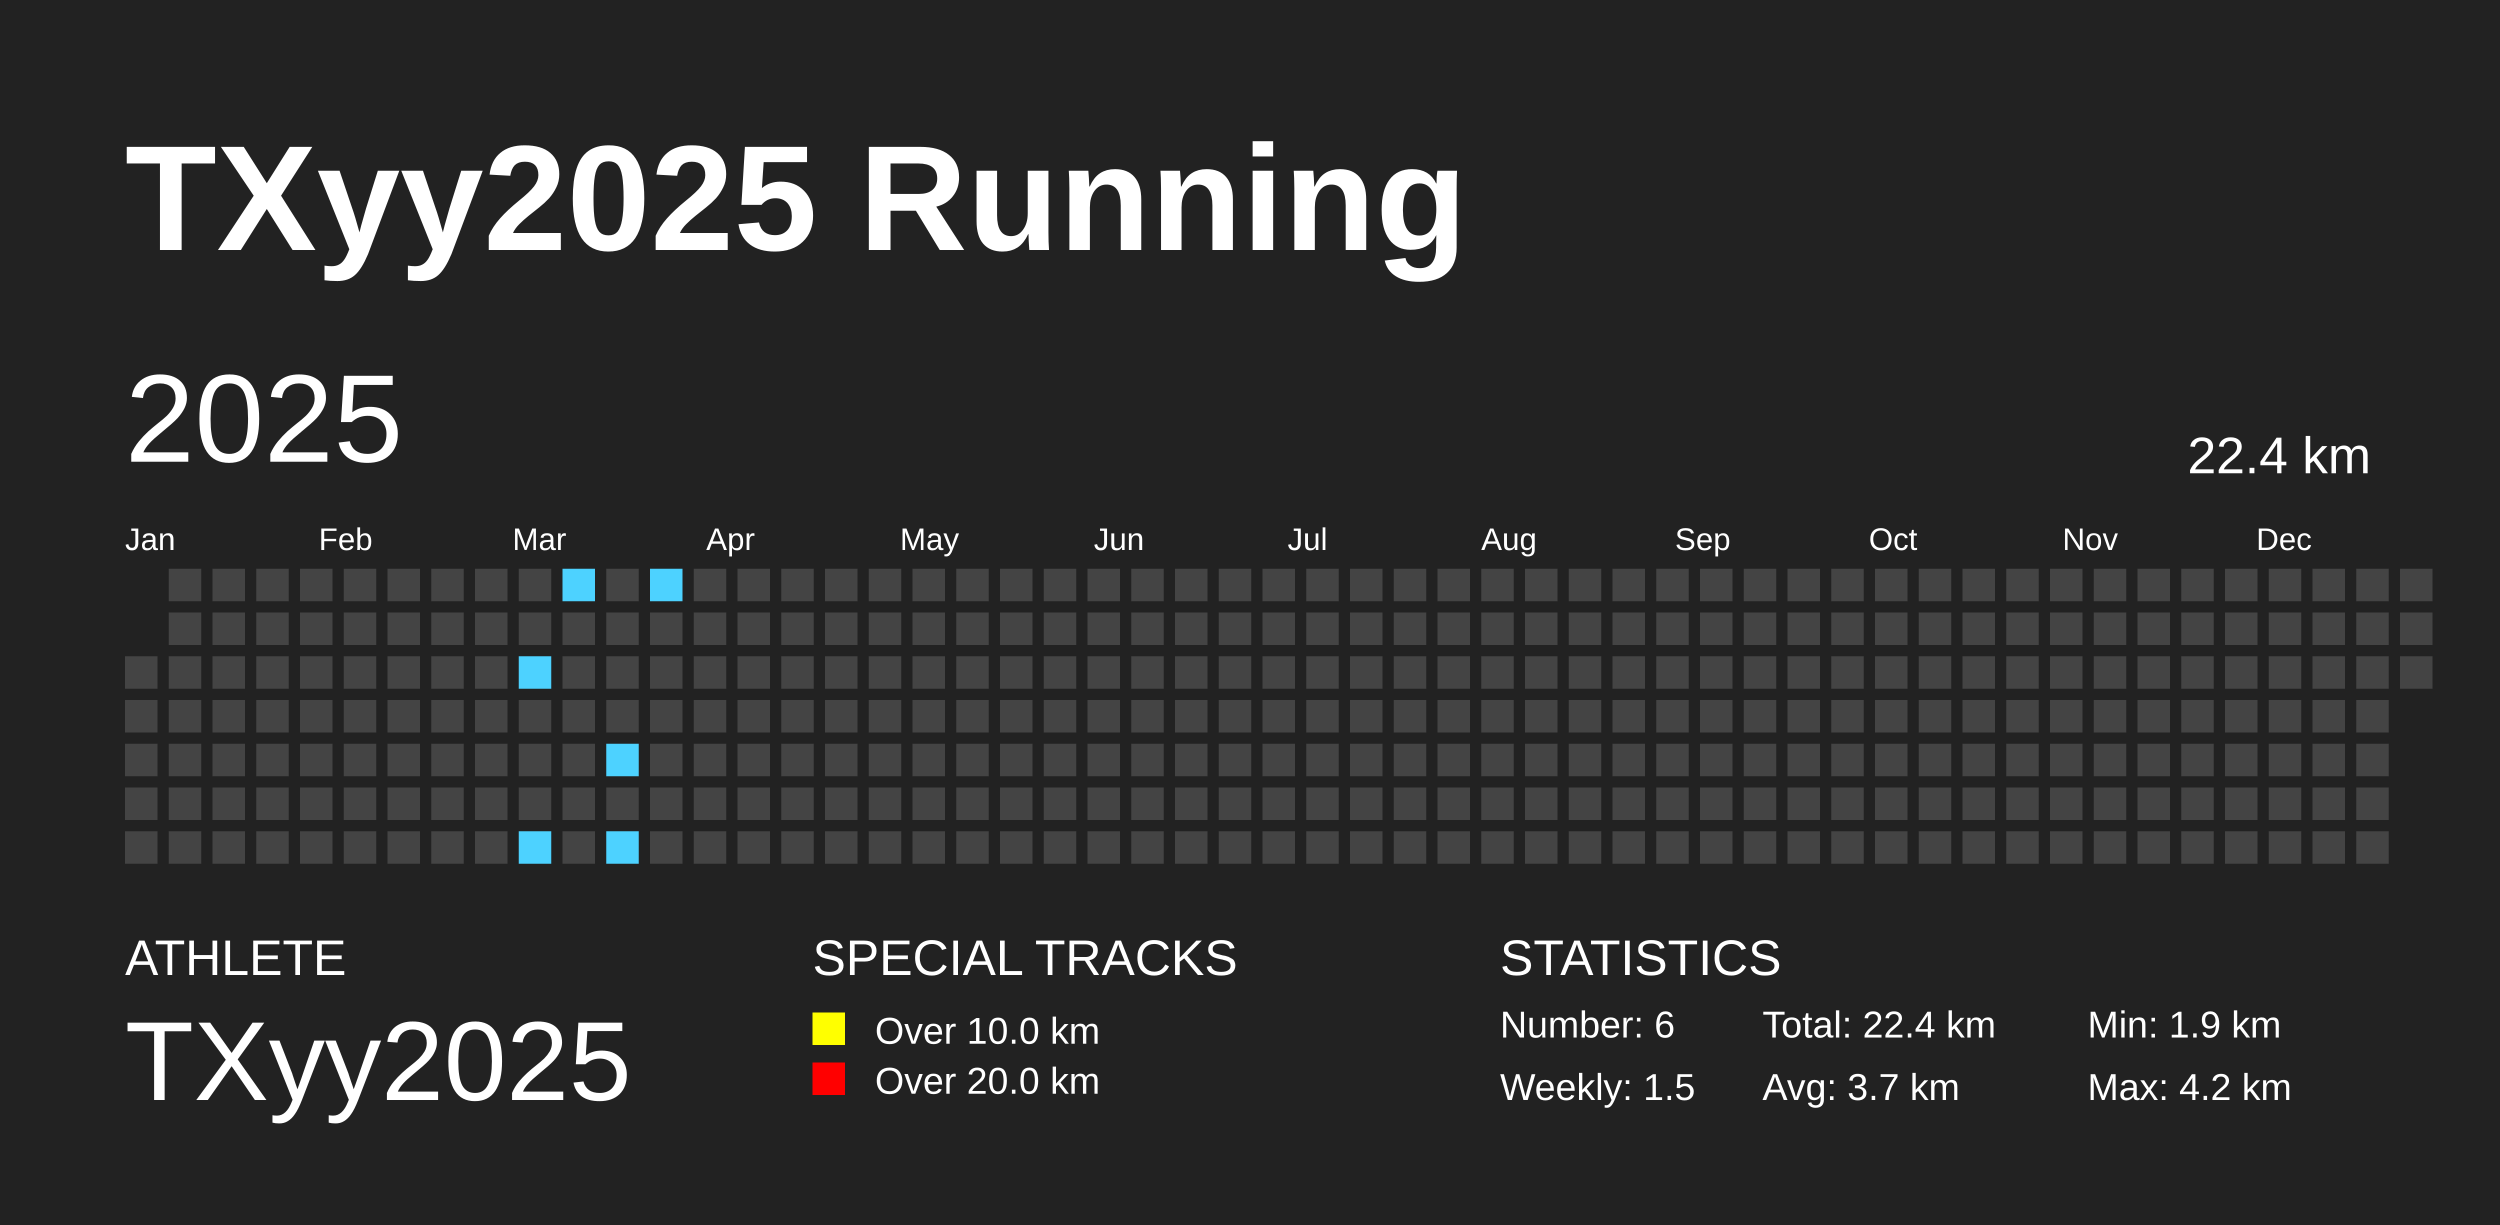
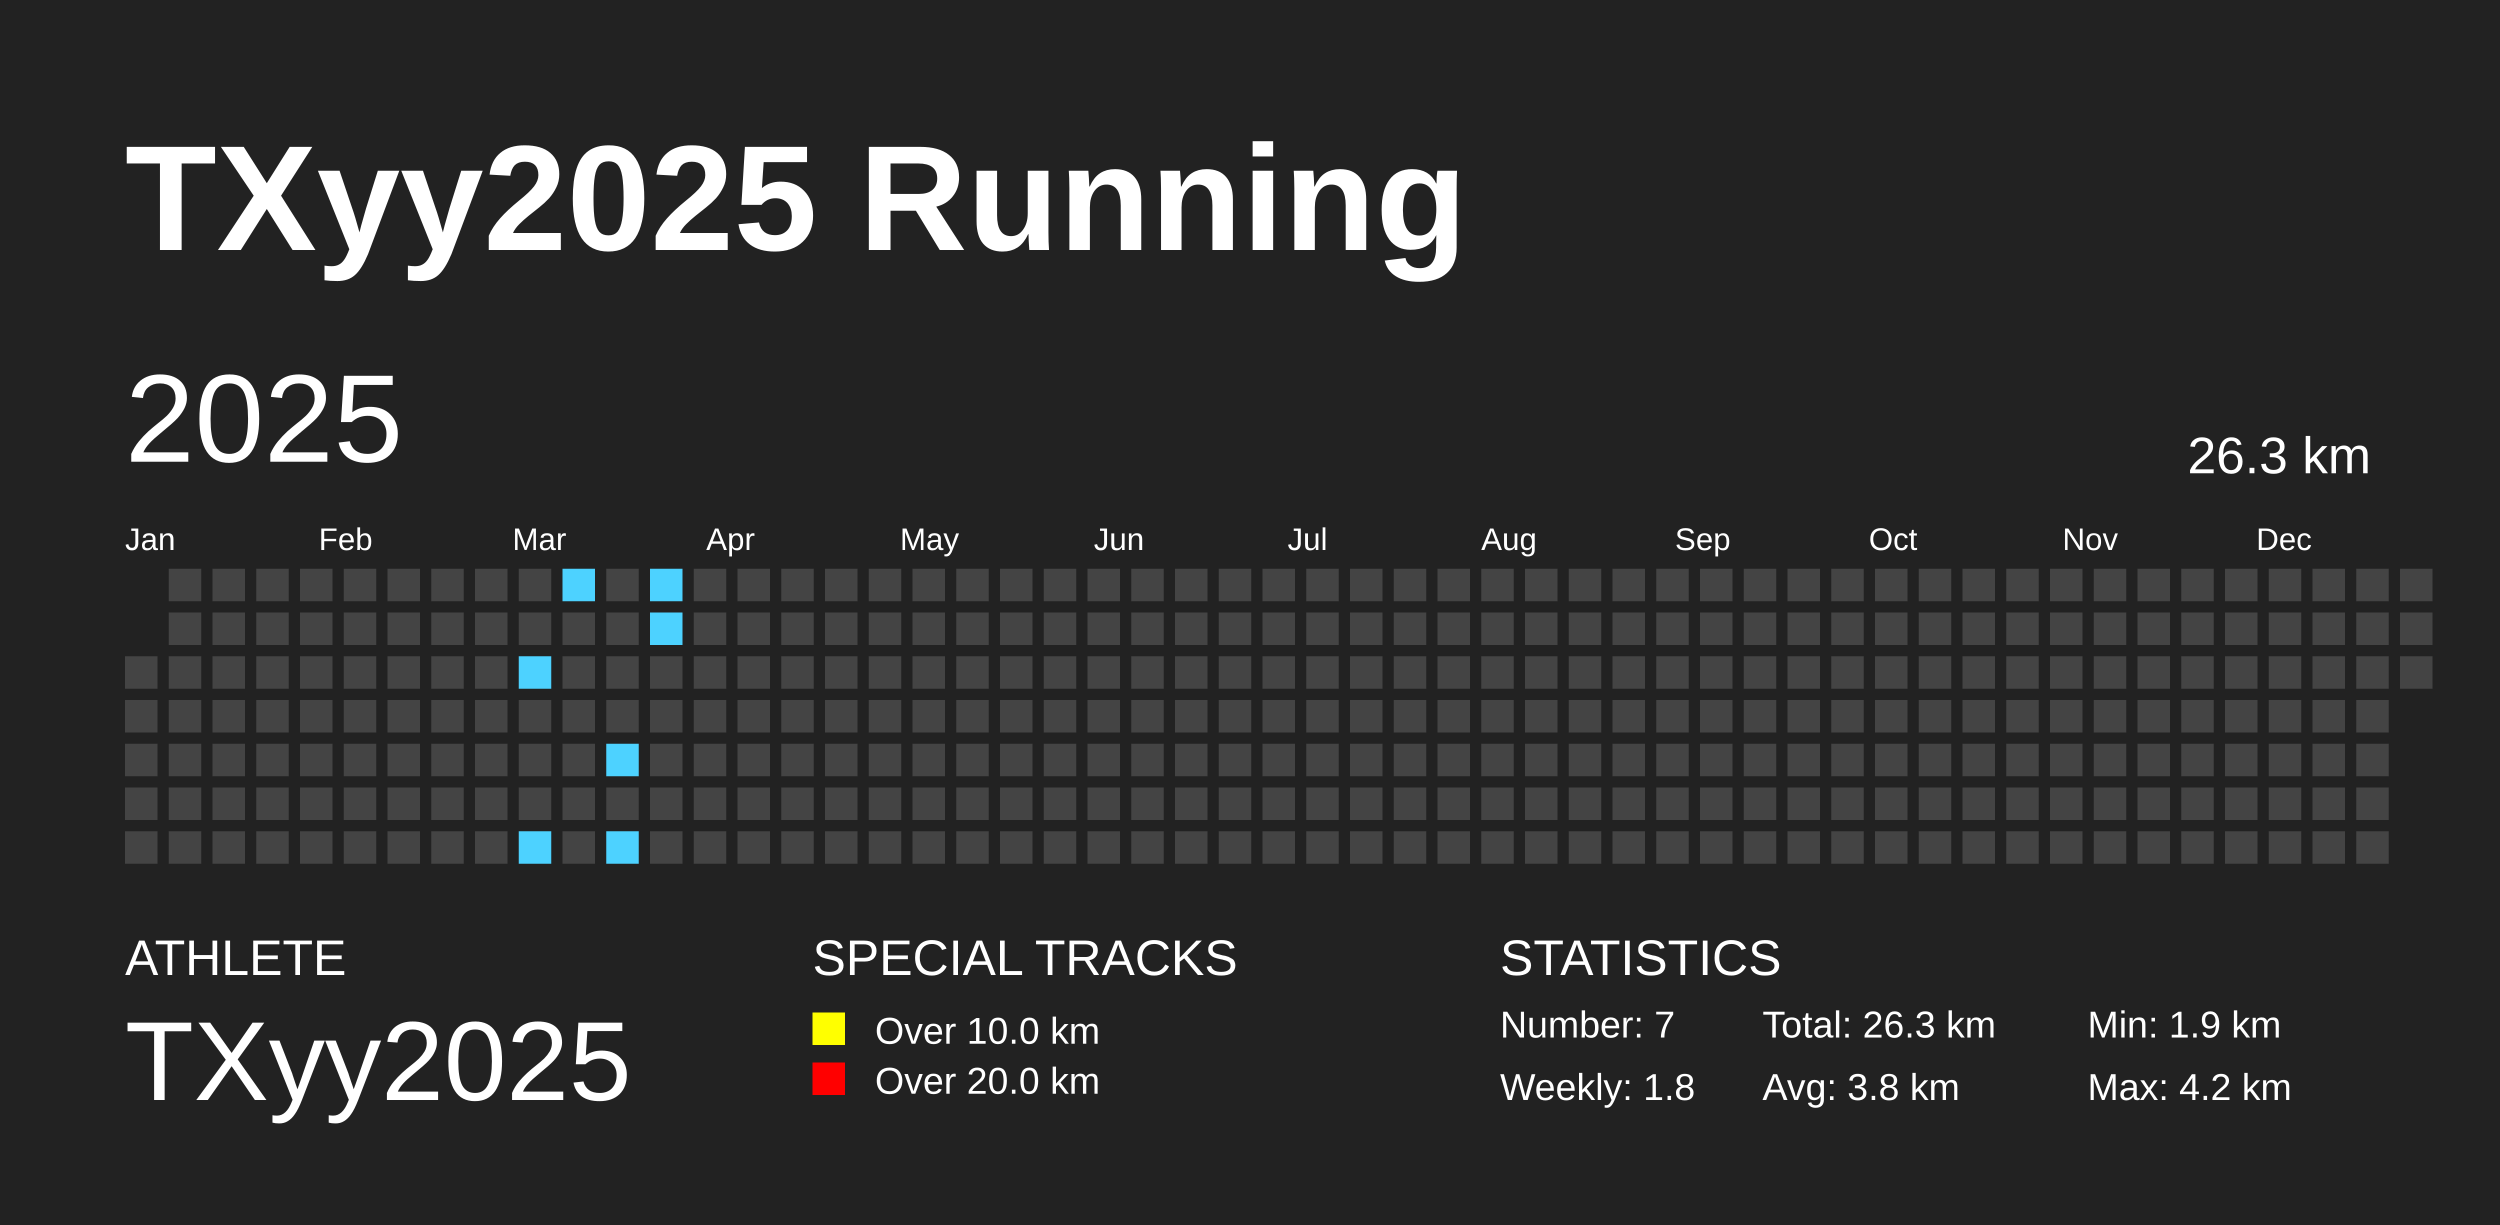
<svg xmlns="http://www.w3.org/2000/svg" baseProfile="full" height="98mm" version="1.1" viewBox="0,0,200,98" width="200mm">
  <defs />
  <rect fill="#222222" height="98" width="200" x="0" y="0" />
  <text fill="#FFFFFF" style="font-size:12px; font-family:Arial; font-weight:bold;" x="10" y="20">TXyy2025 Running</text>
  <text fill="#FFFFFF" style="font-size:4px; font-family:Arial" x="10" y="78">ATHLETE</text>
  <text fill="#FFFFFF" style="font-size:9px; font-family:Arial" x="10" y="88">TXyy2025</text>
  <text fill="#FFFFFF" style="font-size:4px; font-family:Arial" x="65" y="78">SPECIAL TRACKS</text>
  <rect fill="yellow" height="2.6" width="2.6" x="65" y="81" />
  <text fill="#FFFFFF" style="font-size:3px; font-family:Arial" x="70" y="83.5">Over 10.0 km</text>
  <rect fill="red" height="2.6" width="2.6" x="65" y="85" />
  <text fill="#FFFFFF" style="font-size:3px; font-family:Arial" x="70" y="87.5">Over 20.0 km</text>
  <text fill="#FFFFFF" style="font-size:4px; font-family:Arial" x="120" y="78">STATISTICS</text>
-   <text fill="#FFFFFF" style="font-size:3px; font-family:Arial" x="120" y="83">Number: 6</text>
-   <text fill="#FFFFFF" style="font-size:3px; font-family:Arial" x="120" y="88">Weekly: 1.5</text>
-   <text fill="#FFFFFF" style="font-size:3px; font-family:Arial" x="141" y="83">Total: 22.4 km</text>
-   <text fill="#FFFFFF" style="font-size:3px; font-family:Arial" x="141" y="88">Avg: 3.7 km</text>
+   <text fill="#FFFFFF" style="font-size:3px; font-family:Arial" x="120" y="83">Number: 7</text>
+   <text fill="#FFFFFF" style="font-size:3px; font-family:Arial" x="120" y="88">Weekly: 1.8</text>
+   <text fill="#FFFFFF" style="font-size:3px; font-family:Arial" x="141" y="83">Total: 26.3 km</text>
+   <text fill="#FFFFFF" style="font-size:3px; font-family:Arial" x="141" y="88">Avg: 3.8 km</text>
  <text fill="#FFFFFF" style="font-size:3px; font-family:Arial" x="167" y="83">Min: 1.9 km</text>
  <text fill="#FFFFFF" style="font-size:3px; font-family:Arial" x="167" y="88">Max: 4.2 km</text>
  <text dominant-baseline="hanging" fill="#FFFFFF" style="font-size:10.0px; font-family:Arial;" x="10" y="30">2025</text>
-   <text dominant-baseline="hanging" fill="#FFFFFF" style="font-size:4.125px; font-family:Arial;" x="175" y="35">22.4 km</text>
+   <text dominant-baseline="hanging" fill="#FFFFFF" style="font-size:4.125px; font-family:Arial;" x="175" y="35">26.3 km</text>
  <text fill="#FFFFFF" style="font-size:2.5px; font-family:Arial" x="10.0" y="44">Jan</text>
  <text fill="#FFFFFF" style="font-size:2.5px; font-family:Arial" x="25.5" y="44">Feb</text>
  <text fill="#FFFFFF" style="font-size:2.5px; font-family:Arial" x="41.0" y="44">Mar</text>
  <text fill="#FFFFFF" style="font-size:2.5px; font-family:Arial" x="56.5" y="44">Apr</text>
  <text fill="#FFFFFF" style="font-size:2.5px; font-family:Arial" x="72.0" y="44">May</text>
  <text fill="#FFFFFF" style="font-size:2.5px; font-family:Arial" x="87.5" y="44">Jun</text>
  <text fill="#FFFFFF" style="font-size:2.5px; font-family:Arial" x="103.0" y="44">Jul</text>
  <text fill="#FFFFFF" style="font-size:2.5px; font-family:Arial" x="118.5" y="44">Aug</text>
  <text fill="#FFFFFF" style="font-size:2.5px; font-family:Arial" x="134.0" y="44">Sep</text>
  <text fill="#FFFFFF" style="font-size:2.5px; font-family:Arial" x="149.5" y="44">Oct</text>
  <text fill="#FFFFFF" style="font-size:2.5px; font-family:Arial" x="165.0" y="44">Nov</text>
  <text fill="#FFFFFF" style="font-size:2.5px; font-family:Arial" x="180.5" y="44">Dec</text>
  <rect fill="#444444" height="2.6" width="2.6" x="10.0" y="52.5" />
  <rect fill="#444444" height="2.6" width="2.6" x="10.0" y="56.0" />
  <rect fill="#444444" height="2.6" width="2.6" x="10.0" y="59.5" />
  <rect fill="#444444" height="2.6" width="2.6" x="10.0" y="63.0" />
  <rect fill="#444444" height="2.6" width="2.6" x="10.0" y="66.5" />
  <rect fill="#444444" height="2.6" width="2.6" x="13.5" y="45.5" />
  <rect fill="#444444" height="2.6" width="2.6" x="13.5" y="49.0" />
  <rect fill="#444444" height="2.6" width="2.6" x="13.5" y="52.5" />
  <rect fill="#444444" height="2.6" width="2.6" x="13.5" y="56.0" />
  <rect fill="#444444" height="2.6" width="2.6" x="13.5" y="59.5" />
  <rect fill="#444444" height="2.6" width="2.6" x="13.5" y="63.0" />
  <rect fill="#444444" height="2.6" width="2.6" x="13.5" y="66.5" />
  <rect fill="#444444" height="2.6" width="2.6" x="17.0" y="45.5" />
  <rect fill="#444444" height="2.6" width="2.6" x="17.0" y="49.0" />
  <rect fill="#444444" height="2.6" width="2.6" x="17.0" y="52.5" />
  <rect fill="#444444" height="2.6" width="2.6" x="17.0" y="56.0" />
  <rect fill="#444444" height="2.6" width="2.6" x="17.0" y="59.5" />
  <rect fill="#444444" height="2.6" width="2.6" x="17.0" y="63.0" />
  <rect fill="#444444" height="2.6" width="2.6" x="17.0" y="66.5" />
  <rect fill="#444444" height="2.6" width="2.6" x="20.5" y="45.5" />
  <rect fill="#444444" height="2.6" width="2.6" x="20.5" y="49.0" />
  <rect fill="#444444" height="2.6" width="2.6" x="20.5" y="52.5" />
  <rect fill="#444444" height="2.6" width="2.6" x="20.5" y="56.0" />
  <rect fill="#444444" height="2.6" width="2.6" x="20.5" y="59.5" />
  <rect fill="#444444" height="2.6" width="2.6" x="20.5" y="63.0" />
  <rect fill="#444444" height="2.6" width="2.6" x="20.5" y="66.5" />
  <rect fill="#444444" height="2.6" width="2.6" x="24.0" y="45.5" />
  <rect fill="#444444" height="2.6" width="2.6" x="24.0" y="49.0" />
  <rect fill="#444444" height="2.6" width="2.6" x="24.0" y="52.5" />
  <rect fill="#444444" height="2.6" width="2.6" x="24.0" y="56.0" />
  <rect fill="#444444" height="2.6" width="2.6" x="24.0" y="59.5" />
  <rect fill="#444444" height="2.6" width="2.6" x="24.0" y="63.0" />
  <rect fill="#444444" height="2.6" width="2.6" x="24.0" y="66.5" />
  <rect fill="#444444" height="2.6" width="2.6" x="27.5" y="45.5" />
  <rect fill="#444444" height="2.6" width="2.6" x="27.5" y="49.0" />
  <rect fill="#444444" height="2.6" width="2.6" x="27.5" y="52.5" />
  <rect fill="#444444" height="2.6" width="2.6" x="27.5" y="56.0" />
  <rect fill="#444444" height="2.6" width="2.6" x="27.5" y="59.5" />
  <rect fill="#444444" height="2.6" width="2.6" x="27.5" y="63.0" />
  <rect fill="#444444" height="2.6" width="2.6" x="27.5" y="66.5" />
  <rect fill="#444444" height="2.6" width="2.6" x="31.0" y="45.5" />
  <rect fill="#444444" height="2.6" width="2.6" x="31.0" y="49.0" />
  <rect fill="#444444" height="2.6" width="2.6" x="31.0" y="52.5" />
  <rect fill="#444444" height="2.6" width="2.6" x="31.0" y="56.0" />
  <rect fill="#444444" height="2.6" width="2.6" x="31.0" y="59.5" />
  <rect fill="#444444" height="2.6" width="2.6" x="31.0" y="63.0" />
  <rect fill="#444444" height="2.6" width="2.6" x="31.0" y="66.5" />
  <rect fill="#444444" height="2.6" width="2.6" x="34.5" y="45.5" />
  <rect fill="#444444" height="2.6" width="2.6" x="34.5" y="49.0" />
  <rect fill="#444444" height="2.6" width="2.6" x="34.5" y="52.5" />
  <rect fill="#444444" height="2.6" width="2.6" x="34.5" y="56.0" />
  <rect fill="#444444" height="2.6" width="2.6" x="34.5" y="59.5" />
  <rect fill="#444444" height="2.6" width="2.6" x="34.5" y="63.0" />
  <rect fill="#444444" height="2.6" width="2.6" x="34.5" y="66.5" />
  <rect fill="#444444" height="2.6" width="2.6" x="38.0" y="45.5" />
  <rect fill="#444444" height="2.6" width="2.6" x="38.0" y="49.0" />
  <rect fill="#444444" height="2.6" width="2.6" x="38.0" y="52.5" />
  <rect fill="#444444" height="2.6" width="2.6" x="38.0" y="56.0" />
  <rect fill="#444444" height="2.6" width="2.6" x="38.0" y="59.5" />
  <rect fill="#444444" height="2.6" width="2.6" x="38.0" y="63.0" />
  <rect fill="#444444" height="2.6" width="2.6" x="38.0" y="66.5" />
  <rect fill="#444444" height="2.6" width="2.6" x="41.5" y="45.5" />
  <rect fill="#444444" height="2.6" width="2.6" x="41.5" y="49.0" />
  <rect fill="#4DD2FF" height="2.6" width="2.6" x="41.5" y="52.5" />
  <rect fill="#444444" height="2.6" width="2.6" x="41.5" y="56.0" />
  <rect fill="#444444" height="2.6" width="2.6" x="41.5" y="59.5" />
  <rect fill="#444444" height="2.6" width="2.6" x="41.5" y="63.0" />
  <rect fill="#4DD2FF" height="2.6" width="2.6" x="41.5" y="66.5" />
  <rect fill="#4DD2FF" height="2.6" width="2.6" x="45.0" y="45.5" />
  <rect fill="#444444" height="2.6" width="2.6" x="45.0" y="49.0" />
  <rect fill="#444444" height="2.6" width="2.6" x="45.0" y="52.5" />
  <rect fill="#444444" height="2.6" width="2.6" x="45.0" y="56.0" />
  <rect fill="#444444" height="2.6" width="2.6" x="45.0" y="59.5" />
  <rect fill="#444444" height="2.6" width="2.6" x="45.0" y="63.0" />
  <rect fill="#444444" height="2.6" width="2.6" x="45.0" y="66.5" />
  <rect fill="#444444" height="2.6" width="2.6" x="48.5" y="45.5" />
  <rect fill="#444444" height="2.6" width="2.6" x="48.5" y="49.0" />
  <rect fill="#444444" height="2.6" width="2.6" x="48.5" y="52.5" />
  <rect fill="#444444" height="2.6" width="2.6" x="48.5" y="56.0" />
  <rect fill="#4DD2FF" height="2.6" width="2.6" x="48.5" y="59.5" />
  <rect fill="#444444" height="2.6" width="2.6" x="48.5" y="63.0" />
  <rect fill="#4DD2FF" height="2.6" width="2.6" x="48.5" y="66.5" />
  <rect fill="#4DD2FF" height="2.6" width="2.6" x="52.0" y="45.5" />
-   <rect fill="#444444" height="2.6" width="2.6" x="52.0" y="49.0" />
+   <rect fill="#4DD2FF" height="2.6" width="2.6" x="52.0" y="49.0" />
  <rect fill="#444444" height="2.6" width="2.6" x="52.0" y="52.5" />
  <rect fill="#444444" height="2.6" width="2.6" x="52.0" y="56.0" />
  <rect fill="#444444" height="2.6" width="2.6" x="52.0" y="59.5" />
  <rect fill="#444444" height="2.6" width="2.6" x="52.0" y="63.0" />
  <rect fill="#444444" height="2.6" width="2.6" x="52.0" y="66.5" />
  <rect fill="#444444" height="2.6" width="2.6" x="55.5" y="45.5" />
  <rect fill="#444444" height="2.6" width="2.6" x="55.5" y="49.0" />
  <rect fill="#444444" height="2.6" width="2.6" x="55.5" y="52.5" />
  <rect fill="#444444" height="2.6" width="2.6" x="55.5" y="56.0" />
  <rect fill="#444444" height="2.6" width="2.6" x="55.5" y="59.5" />
  <rect fill="#444444" height="2.6" width="2.6" x="55.5" y="63.0" />
  <rect fill="#444444" height="2.6" width="2.6" x="55.5" y="66.5" />
  <rect fill="#444444" height="2.6" width="2.6" x="59.0" y="45.5" />
  <rect fill="#444444" height="2.6" width="2.6" x="59.0" y="49.0" />
  <rect fill="#444444" height="2.6" width="2.6" x="59.0" y="52.5" />
  <rect fill="#444444" height="2.6" width="2.6" x="59.0" y="56.0" />
  <rect fill="#444444" height="2.6" width="2.6" x="59.0" y="59.5" />
  <rect fill="#444444" height="2.6" width="2.6" x="59.0" y="63.0" />
  <rect fill="#444444" height="2.6" width="2.6" x="59.0" y="66.5" />
  <rect fill="#444444" height="2.6" width="2.6" x="62.5" y="45.5" />
  <rect fill="#444444" height="2.6" width="2.6" x="62.5" y="49.0" />
  <rect fill="#444444" height="2.6" width="2.6" x="62.5" y="52.5" />
  <rect fill="#444444" height="2.6" width="2.6" x="62.5" y="56.0" />
  <rect fill="#444444" height="2.6" width="2.6" x="62.5" y="59.5" />
  <rect fill="#444444" height="2.6" width="2.6" x="62.5" y="63.0" />
  <rect fill="#444444" height="2.6" width="2.6" x="62.5" y="66.5" />
  <rect fill="#444444" height="2.6" width="2.6" x="66.0" y="45.5" />
  <rect fill="#444444" height="2.6" width="2.6" x="66.0" y="49.0" />
  <rect fill="#444444" height="2.6" width="2.6" x="66.0" y="52.5" />
  <rect fill="#444444" height="2.6" width="2.6" x="66.0" y="56.0" />
  <rect fill="#444444" height="2.6" width="2.6" x="66.0" y="59.5" />
  <rect fill="#444444" height="2.6" width="2.6" x="66.0" y="63.0" />
  <rect fill="#444444" height="2.6" width="2.6" x="66.0" y="66.5" />
  <rect fill="#444444" height="2.6" width="2.6" x="69.5" y="45.5" />
  <rect fill="#444444" height="2.6" width="2.6" x="69.5" y="49.0" />
  <rect fill="#444444" height="2.6" width="2.6" x="69.5" y="52.5" />
  <rect fill="#444444" height="2.6" width="2.6" x="69.5" y="56.0" />
  <rect fill="#444444" height="2.6" width="2.6" x="69.5" y="59.5" />
  <rect fill="#444444" height="2.6" width="2.6" x="69.5" y="63.0" />
  <rect fill="#444444" height="2.6" width="2.6" x="69.5" y="66.5" />
  <rect fill="#444444" height="2.6" width="2.6" x="73.0" y="45.5" />
  <rect fill="#444444" height="2.6" width="2.6" x="73.0" y="49.0" />
  <rect fill="#444444" height="2.6" width="2.6" x="73.0" y="52.5" />
  <rect fill="#444444" height="2.6" width="2.6" x="73.0" y="56.0" />
  <rect fill="#444444" height="2.6" width="2.6" x="73.0" y="59.5" />
  <rect fill="#444444" height="2.6" width="2.6" x="73.0" y="63.0" />
  <rect fill="#444444" height="2.6" width="2.6" x="73.0" y="66.5" />
  <rect fill="#444444" height="2.6" width="2.6" x="76.5" y="45.5" />
  <rect fill="#444444" height="2.6" width="2.6" x="76.5" y="49.0" />
  <rect fill="#444444" height="2.6" width="2.6" x="76.5" y="52.5" />
  <rect fill="#444444" height="2.6" width="2.6" x="76.5" y="56.0" />
  <rect fill="#444444" height="2.6" width="2.6" x="76.5" y="59.5" />
  <rect fill="#444444" height="2.6" width="2.6" x="76.5" y="63.0" />
  <rect fill="#444444" height="2.6" width="2.6" x="76.5" y="66.5" />
  <rect fill="#444444" height="2.6" width="2.6" x="80.0" y="45.5" />
  <rect fill="#444444" height="2.6" width="2.6" x="80.0" y="49.0" />
  <rect fill="#444444" height="2.6" width="2.6" x="80.0" y="52.5" />
  <rect fill="#444444" height="2.6" width="2.6" x="80.0" y="56.0" />
  <rect fill="#444444" height="2.6" width="2.6" x="80.0" y="59.5" />
  <rect fill="#444444" height="2.6" width="2.6" x="80.0" y="63.0" />
  <rect fill="#444444" height="2.6" width="2.6" x="80.0" y="66.5" />
  <rect fill="#444444" height="2.6" width="2.6" x="83.5" y="45.5" />
  <rect fill="#444444" height="2.6" width="2.6" x="83.5" y="49.0" />
  <rect fill="#444444" height="2.6" width="2.6" x="83.5" y="52.5" />
  <rect fill="#444444" height="2.6" width="2.6" x="83.5" y="56.0" />
  <rect fill="#444444" height="2.6" width="2.6" x="83.5" y="59.5" />
  <rect fill="#444444" height="2.6" width="2.6" x="83.5" y="63.0" />
  <rect fill="#444444" height="2.6" width="2.6" x="83.5" y="66.5" />
  <rect fill="#444444" height="2.6" width="2.6" x="87.0" y="45.5" />
  <rect fill="#444444" height="2.6" width="2.6" x="87.0" y="49.0" />
  <rect fill="#444444" height="2.6" width="2.6" x="87.0" y="52.5" />
  <rect fill="#444444" height="2.6" width="2.6" x="87.0" y="56.0" />
  <rect fill="#444444" height="2.6" width="2.6" x="87.0" y="59.5" />
  <rect fill="#444444" height="2.6" width="2.6" x="87.0" y="63.0" />
  <rect fill="#444444" height="2.6" width="2.6" x="87.0" y="66.5" />
  <rect fill="#444444" height="2.6" width="2.6" x="90.5" y="45.5" />
  <rect fill="#444444" height="2.6" width="2.6" x="90.5" y="49.0" />
  <rect fill="#444444" height="2.6" width="2.6" x="90.5" y="52.5" />
  <rect fill="#444444" height="2.6" width="2.6" x="90.5" y="56.0" />
  <rect fill="#444444" height="2.6" width="2.6" x="90.5" y="59.5" />
  <rect fill="#444444" height="2.6" width="2.6" x="90.5" y="63.0" />
  <rect fill="#444444" height="2.6" width="2.6" x="90.5" y="66.5" />
  <rect fill="#444444" height="2.6" width="2.6" x="94.0" y="45.5" />
  <rect fill="#444444" height="2.6" width="2.6" x="94.0" y="49.0" />
  <rect fill="#444444" height="2.6" width="2.6" x="94.0" y="52.5" />
  <rect fill="#444444" height="2.6" width="2.6" x="94.0" y="56.0" />
  <rect fill="#444444" height="2.6" width="2.6" x="94.0" y="59.5" />
  <rect fill="#444444" height="2.6" width="2.6" x="94.0" y="63.0" />
  <rect fill="#444444" height="2.6" width="2.6" x="94.0" y="66.5" />
  <rect fill="#444444" height="2.6" width="2.6" x="97.5" y="45.5" />
  <rect fill="#444444" height="2.6" width="2.6" x="97.5" y="49.0" />
  <rect fill="#444444" height="2.6" width="2.6" x="97.5" y="52.5" />
  <rect fill="#444444" height="2.6" width="2.6" x="97.5" y="56.0" />
  <rect fill="#444444" height="2.6" width="2.6" x="97.5" y="59.5" />
  <rect fill="#444444" height="2.6" width="2.6" x="97.5" y="63.0" />
  <rect fill="#444444" height="2.6" width="2.6" x="97.5" y="66.5" />
  <rect fill="#444444" height="2.6" width="2.6" x="101.0" y="45.5" />
  <rect fill="#444444" height="2.6" width="2.6" x="101.0" y="49.0" />
  <rect fill="#444444" height="2.6" width="2.6" x="101.0" y="52.5" />
  <rect fill="#444444" height="2.6" width="2.6" x="101.0" y="56.0" />
  <rect fill="#444444" height="2.6" width="2.6" x="101.0" y="59.5" />
  <rect fill="#444444" height="2.6" width="2.6" x="101.0" y="63.0" />
  <rect fill="#444444" height="2.6" width="2.6" x="101.0" y="66.5" />
  <rect fill="#444444" height="2.6" width="2.6" x="104.5" y="45.5" />
  <rect fill="#444444" height="2.6" width="2.6" x="104.5" y="49.0" />
  <rect fill="#444444" height="2.6" width="2.6" x="104.5" y="52.5" />
  <rect fill="#444444" height="2.6" width="2.6" x="104.5" y="56.0" />
  <rect fill="#444444" height="2.6" width="2.6" x="104.5" y="59.5" />
  <rect fill="#444444" height="2.6" width="2.6" x="104.5" y="63.0" />
  <rect fill="#444444" height="2.6" width="2.6" x="104.5" y="66.5" />
  <rect fill="#444444" height="2.6" width="2.6" x="108.0" y="45.5" />
  <rect fill="#444444" height="2.6" width="2.6" x="108.0" y="49.0" />
  <rect fill="#444444" height="2.6" width="2.6" x="108.0" y="52.5" />
  <rect fill="#444444" height="2.6" width="2.6" x="108.0" y="56.0" />
  <rect fill="#444444" height="2.6" width="2.6" x="108.0" y="59.5" />
  <rect fill="#444444" height="2.6" width="2.6" x="108.0" y="63.0" />
  <rect fill="#444444" height="2.6" width="2.6" x="108.0" y="66.5" />
  <rect fill="#444444" height="2.6" width="2.6" x="111.5" y="45.5" />
  <rect fill="#444444" height="2.6" width="2.6" x="111.5" y="49.0" />
  <rect fill="#444444" height="2.6" width="2.6" x="111.5" y="52.5" />
  <rect fill="#444444" height="2.6" width="2.6" x="111.5" y="56.0" />
  <rect fill="#444444" height="2.6" width="2.6" x="111.5" y="59.5" />
  <rect fill="#444444" height="2.6" width="2.6" x="111.5" y="63.0" />
  <rect fill="#444444" height="2.6" width="2.6" x="111.5" y="66.5" />
  <rect fill="#444444" height="2.6" width="2.6" x="115.0" y="45.5" />
  <rect fill="#444444" height="2.6" width="2.6" x="115.0" y="49.0" />
  <rect fill="#444444" height="2.6" width="2.6" x="115.0" y="52.5" />
  <rect fill="#444444" height="2.6" width="2.6" x="115.0" y="56.0" />
  <rect fill="#444444" height="2.6" width="2.6" x="115.0" y="59.5" />
  <rect fill="#444444" height="2.6" width="2.6" x="115.0" y="63.0" />
  <rect fill="#444444" height="2.6" width="2.6" x="115.0" y="66.5" />
  <rect fill="#444444" height="2.6" width="2.6" x="118.5" y="45.5" />
  <rect fill="#444444" height="2.6" width="2.6" x="118.5" y="49.0" />
  <rect fill="#444444" height="2.6" width="2.6" x="118.5" y="52.5" />
  <rect fill="#444444" height="2.6" width="2.6" x="118.5" y="56.0" />
  <rect fill="#444444" height="2.6" width="2.6" x="118.5" y="59.5" />
  <rect fill="#444444" height="2.6" width="2.6" x="118.5" y="63.0" />
  <rect fill="#444444" height="2.6" width="2.6" x="118.5" y="66.5" />
  <rect fill="#444444" height="2.6" width="2.6" x="122.0" y="45.5" />
  <rect fill="#444444" height="2.6" width="2.6" x="122.0" y="49.0" />
  <rect fill="#444444" height="2.6" width="2.6" x="122.0" y="52.5" />
  <rect fill="#444444" height="2.6" width="2.6" x="122.0" y="56.0" />
  <rect fill="#444444" height="2.6" width="2.6" x="122.0" y="59.5" />
  <rect fill="#444444" height="2.6" width="2.6" x="122.0" y="63.0" />
  <rect fill="#444444" height="2.6" width="2.6" x="122.0" y="66.5" />
  <rect fill="#444444" height="2.6" width="2.6" x="125.5" y="45.5" />
  <rect fill="#444444" height="2.6" width="2.6" x="125.5" y="49.0" />
  <rect fill="#444444" height="2.6" width="2.6" x="125.5" y="52.5" />
  <rect fill="#444444" height="2.6" width="2.6" x="125.5" y="56.0" />
  <rect fill="#444444" height="2.6" width="2.6" x="125.5" y="59.5" />
  <rect fill="#444444" height="2.6" width="2.6" x="125.5" y="63.0" />
  <rect fill="#444444" height="2.6" width="2.6" x="125.5" y="66.5" />
  <rect fill="#444444" height="2.6" width="2.6" x="129.0" y="45.5" />
  <rect fill="#444444" height="2.6" width="2.6" x="129.0" y="49.0" />
  <rect fill="#444444" height="2.6" width="2.6" x="129.0" y="52.5" />
  <rect fill="#444444" height="2.6" width="2.6" x="129.0" y="56.0" />
  <rect fill="#444444" height="2.6" width="2.6" x="129.0" y="59.5" />
  <rect fill="#444444" height="2.6" width="2.6" x="129.0" y="63.0" />
  <rect fill="#444444" height="2.6" width="2.6" x="129.0" y="66.5" />
  <rect fill="#444444" height="2.6" width="2.6" x="132.5" y="45.5" />
  <rect fill="#444444" height="2.6" width="2.6" x="132.5" y="49.0" />
  <rect fill="#444444" height="2.6" width="2.6" x="132.5" y="52.5" />
  <rect fill="#444444" height="2.6" width="2.6" x="132.5" y="56.0" />
  <rect fill="#444444" height="2.6" width="2.6" x="132.5" y="59.5" />
  <rect fill="#444444" height="2.6" width="2.6" x="132.5" y="63.0" />
  <rect fill="#444444" height="2.6" width="2.6" x="132.5" y="66.5" />
  <rect fill="#444444" height="2.6" width="2.6" x="136.0" y="45.5" />
  <rect fill="#444444" height="2.6" width="2.6" x="136.0" y="49.0" />
  <rect fill="#444444" height="2.6" width="2.6" x="136.0" y="52.5" />
  <rect fill="#444444" height="2.6" width="2.6" x="136.0" y="56.0" />
  <rect fill="#444444" height="2.6" width="2.6" x="136.0" y="59.5" />
  <rect fill="#444444" height="2.6" width="2.6" x="136.0" y="63.0" />
  <rect fill="#444444" height="2.6" width="2.6" x="136.0" y="66.5" />
  <rect fill="#444444" height="2.6" width="2.6" x="139.5" y="45.5" />
  <rect fill="#444444" height="2.6" width="2.6" x="139.5" y="49.0" />
  <rect fill="#444444" height="2.6" width="2.6" x="139.5" y="52.5" />
  <rect fill="#444444" height="2.6" width="2.6" x="139.5" y="56.0" />
  <rect fill="#444444" height="2.6" width="2.6" x="139.5" y="59.5" />
  <rect fill="#444444" height="2.6" width="2.6" x="139.5" y="63.0" />
  <rect fill="#444444" height="2.6" width="2.6" x="139.5" y="66.5" />
  <rect fill="#444444" height="2.6" width="2.6" x="143.0" y="45.5" />
  <rect fill="#444444" height="2.6" width="2.6" x="143.0" y="49.0" />
  <rect fill="#444444" height="2.6" width="2.6" x="143.0" y="52.5" />
  <rect fill="#444444" height="2.6" width="2.6" x="143.0" y="56.0" />
  <rect fill="#444444" height="2.6" width="2.6" x="143.0" y="59.5" />
  <rect fill="#444444" height="2.6" width="2.6" x="143.0" y="63.0" />
  <rect fill="#444444" height="2.6" width="2.6" x="143.0" y="66.5" />
  <rect fill="#444444" height="2.6" width="2.6" x="146.5" y="45.5" />
  <rect fill="#444444" height="2.6" width="2.6" x="146.5" y="49.0" />
  <rect fill="#444444" height="2.6" width="2.6" x="146.5" y="52.5" />
  <rect fill="#444444" height="2.6" width="2.6" x="146.5" y="56.0" />
  <rect fill="#444444" height="2.6" width="2.6" x="146.5" y="59.5" />
  <rect fill="#444444" height="2.6" width="2.6" x="146.5" y="63.0" />
  <rect fill="#444444" height="2.6" width="2.6" x="146.5" y="66.5" />
  <rect fill="#444444" height="2.6" width="2.6" x="150.0" y="45.5" />
  <rect fill="#444444" height="2.6" width="2.6" x="150.0" y="49.0" />
  <rect fill="#444444" height="2.6" width="2.6" x="150.0" y="52.5" />
  <rect fill="#444444" height="2.6" width="2.6" x="150.0" y="56.0" />
  <rect fill="#444444" height="2.6" width="2.6" x="150.0" y="59.5" />
  <rect fill="#444444" height="2.6" width="2.6" x="150.0" y="63.0" />
  <rect fill="#444444" height="2.6" width="2.6" x="150.0" y="66.5" />
  <rect fill="#444444" height="2.6" width="2.6" x="153.5" y="45.5" />
  <rect fill="#444444" height="2.6" width="2.6" x="153.5" y="49.0" />
  <rect fill="#444444" height="2.6" width="2.6" x="153.5" y="52.5" />
  <rect fill="#444444" height="2.6" width="2.6" x="153.5" y="56.0" />
  <rect fill="#444444" height="2.6" width="2.6" x="153.5" y="59.5" />
  <rect fill="#444444" height="2.6" width="2.6" x="153.5" y="63.0" />
  <rect fill="#444444" height="2.6" width="2.6" x="153.5" y="66.5" />
  <rect fill="#444444" height="2.6" width="2.6" x="157.0" y="45.5" />
  <rect fill="#444444" height="2.6" width="2.6" x="157.0" y="49.0" />
  <rect fill="#444444" height="2.6" width="2.6" x="157.0" y="52.5" />
  <rect fill="#444444" height="2.6" width="2.6" x="157.0" y="56.0" />
  <rect fill="#444444" height="2.6" width="2.6" x="157.0" y="59.5" />
  <rect fill="#444444" height="2.6" width="2.6" x="157.0" y="63.0" />
  <rect fill="#444444" height="2.6" width="2.6" x="157.0" y="66.5" />
  <rect fill="#444444" height="2.6" width="2.6" x="160.5" y="45.5" />
  <rect fill="#444444" height="2.6" width="2.6" x="160.5" y="49.0" />
  <rect fill="#444444" height="2.6" width="2.6" x="160.5" y="52.5" />
  <rect fill="#444444" height="2.6" width="2.6" x="160.5" y="56.0" />
  <rect fill="#444444" height="2.6" width="2.6" x="160.5" y="59.5" />
  <rect fill="#444444" height="2.6" width="2.6" x="160.5" y="63.0" />
  <rect fill="#444444" height="2.6" width="2.6" x="160.5" y="66.5" />
  <rect fill="#444444" height="2.6" width="2.6" x="164.0" y="45.5" />
  <rect fill="#444444" height="2.6" width="2.6" x="164.0" y="49.0" />
  <rect fill="#444444" height="2.6" width="2.6" x="164.0" y="52.5" />
  <rect fill="#444444" height="2.6" width="2.6" x="164.0" y="56.0" />
  <rect fill="#444444" height="2.6" width="2.6" x="164.0" y="59.5" />
  <rect fill="#444444" height="2.6" width="2.6" x="164.0" y="63.0" />
  <rect fill="#444444" height="2.6" width="2.6" x="164.0" y="66.5" />
  <rect fill="#444444" height="2.6" width="2.6" x="167.5" y="45.5" />
  <rect fill="#444444" height="2.6" width="2.6" x="167.5" y="49.0" />
  <rect fill="#444444" height="2.6" width="2.6" x="167.5" y="52.5" />
  <rect fill="#444444" height="2.6" width="2.6" x="167.5" y="56.0" />
  <rect fill="#444444" height="2.6" width="2.6" x="167.5" y="59.5" />
  <rect fill="#444444" height="2.6" width="2.6" x="167.5" y="63.0" />
  <rect fill="#444444" height="2.6" width="2.6" x="167.5" y="66.5" />
  <rect fill="#444444" height="2.6" width="2.6" x="171.0" y="45.5" />
  <rect fill="#444444" height="2.6" width="2.6" x="171.0" y="49.0" />
  <rect fill="#444444" height="2.6" width="2.6" x="171.0" y="52.5" />
  <rect fill="#444444" height="2.6" width="2.6" x="171.0" y="56.0" />
  <rect fill="#444444" height="2.6" width="2.6" x="171.0" y="59.5" />
  <rect fill="#444444" height="2.6" width="2.6" x="171.0" y="63.0" />
  <rect fill="#444444" height="2.6" width="2.6" x="171.0" y="66.5" />
  <rect fill="#444444" height="2.6" width="2.6" x="174.5" y="45.5" />
  <rect fill="#444444" height="2.6" width="2.6" x="174.5" y="49.0" />
  <rect fill="#444444" height="2.6" width="2.6" x="174.5" y="52.5" />
  <rect fill="#444444" height="2.6" width="2.6" x="174.5" y="56.0" />
  <rect fill="#444444" height="2.6" width="2.6" x="174.5" y="59.5" />
  <rect fill="#444444" height="2.6" width="2.6" x="174.5" y="63.0" />
  <rect fill="#444444" height="2.6" width="2.6" x="174.5" y="66.5" />
  <rect fill="#444444" height="2.6" width="2.6" x="178.0" y="45.5" />
  <rect fill="#444444" height="2.6" width="2.6" x="178.0" y="49.0" />
  <rect fill="#444444" height="2.6" width="2.6" x="178.0" y="52.5" />
  <rect fill="#444444" height="2.6" width="2.6" x="178.0" y="56.0" />
  <rect fill="#444444" height="2.6" width="2.6" x="178.0" y="59.5" />
  <rect fill="#444444" height="2.6" width="2.6" x="178.0" y="63.0" />
  <rect fill="#444444" height="2.6" width="2.6" x="178.0" y="66.5" />
  <rect fill="#444444" height="2.6" width="2.6" x="181.5" y="45.5" />
  <rect fill="#444444" height="2.6" width="2.6" x="181.5" y="49.0" />
  <rect fill="#444444" height="2.6" width="2.6" x="181.5" y="52.5" />
  <rect fill="#444444" height="2.6" width="2.6" x="181.5" y="56.0" />
  <rect fill="#444444" height="2.6" width="2.6" x="181.5" y="59.5" />
  <rect fill="#444444" height="2.6" width="2.6" x="181.5" y="63.0" />
  <rect fill="#444444" height="2.6" width="2.6" x="181.5" y="66.5" />
  <rect fill="#444444" height="2.6" width="2.6" x="185.0" y="45.5" />
  <rect fill="#444444" height="2.6" width="2.6" x="185.0" y="49.0" />
  <rect fill="#444444" height="2.6" width="2.6" x="185.0" y="52.5" />
  <rect fill="#444444" height="2.6" width="2.6" x="185.0" y="56.0" />
  <rect fill="#444444" height="2.6" width="2.6" x="185.0" y="59.5" />
  <rect fill="#444444" height="2.6" width="2.6" x="185.0" y="63.0" />
  <rect fill="#444444" height="2.6" width="2.6" x="185.0" y="66.5" />
  <rect fill="#444444" height="2.6" width="2.6" x="188.5" y="45.5" />
  <rect fill="#444444" height="2.6" width="2.6" x="188.5" y="49.0" />
  <rect fill="#444444" height="2.6" width="2.6" x="188.5" y="52.5" />
  <rect fill="#444444" height="2.6" width="2.6" x="188.5" y="56.0" />
  <rect fill="#444444" height="2.6" width="2.6" x="188.5" y="59.5" />
  <rect fill="#444444" height="2.6" width="2.6" x="188.5" y="63.0" />
  <rect fill="#444444" height="2.6" width="2.6" x="188.5" y="66.5" />
  <rect fill="#444444" height="2.6" width="2.6" x="192.0" y="45.5" />
  <rect fill="#444444" height="2.6" width="2.6" x="192.0" y="49.0" />
  <rect fill="#444444" height="2.6" width="2.6" x="192.0" y="52.5" />
</svg>
